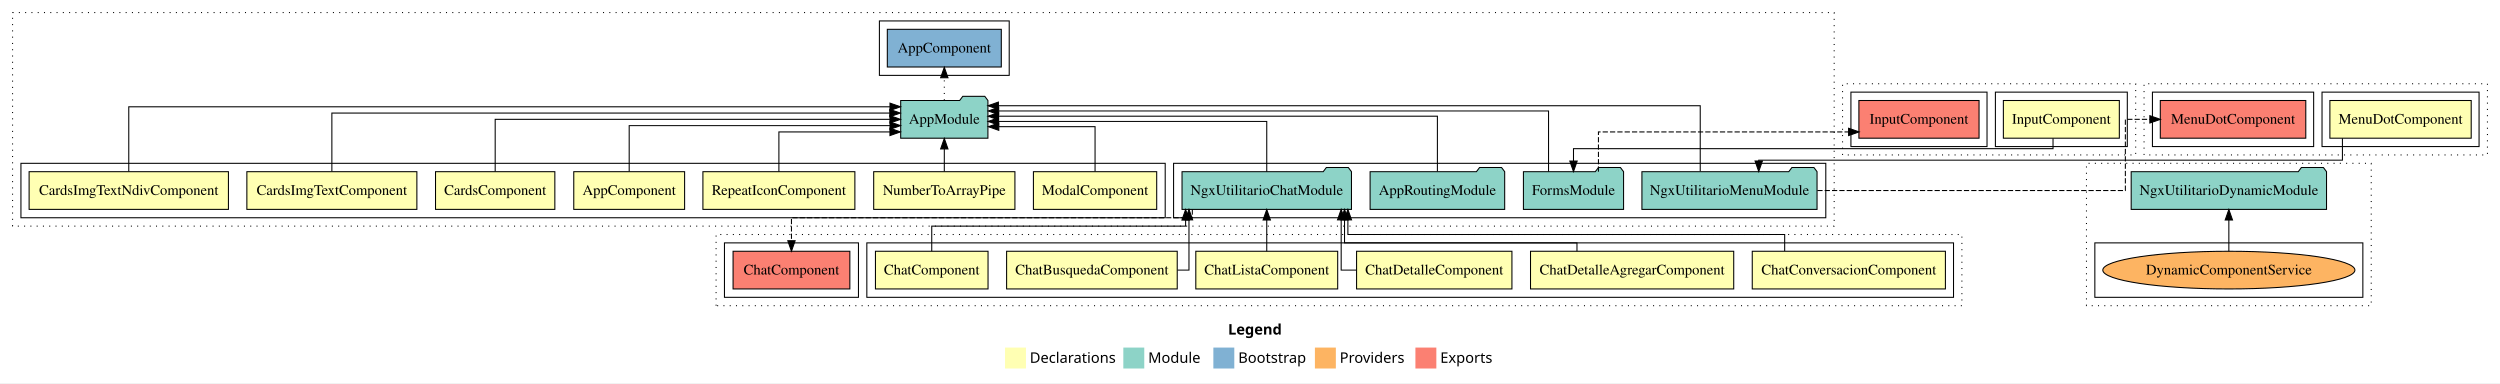
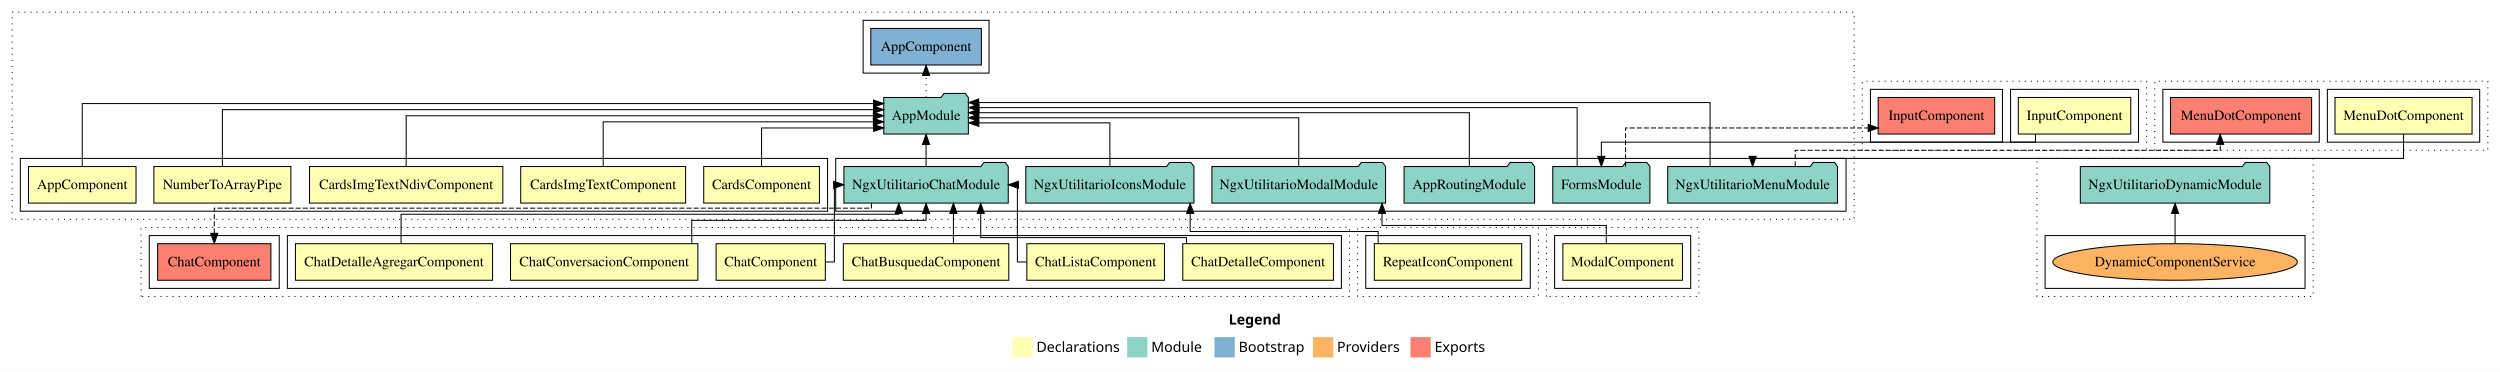
- <svg xmlns="http://www.w3.org/2000/svg" width="2388pt" height="366pt" viewBox="0.00 0.00 2388.00 366.00">
+ <svg xmlns="http://www.w3.org/2000/svg" width="2462pt" height="366pt" viewBox="0.00 0.00 2462.00 366.00">
  <g id="graph0" class="graph" transform="scale(1 1) rotate(0) translate(4 362)">
-     <polygon fill="#ffffff" stroke="transparent" points="-4,4 -4,-362 2384,-362 2384,4 -4,4" />
-     <text text-anchor="start" x="1169.009" y="-42.4" font-family="sans-serif" font-weight="bold" font-size="14.00" fill="#000000">Legend</text>
-     <polygon fill="#ffffb3" stroke="transparent" points="956,-10 956,-30 976,-30 976,-10 956,-10" />
-     <text text-anchor="start" x="979.629" y="-15.4" font-family="sans-serif" font-size="14.00" fill="#000000">  Declarations</text>
-     <polygon fill="#8dd3c7" stroke="transparent" points="1069,-10 1069,-30 1089,-30 1089,-10 1069,-10" />
-     <text text-anchor="start" x="1092.725" y="-15.4" font-family="sans-serif" font-size="14.00" fill="#000000">  Module</text>
-     <polygon fill="#80b1d3" stroke="transparent" points="1155,-10 1155,-30 1175,-30 1175,-10 1155,-10" />
-     <text text-anchor="start" x="1178.781" y="-15.4" font-family="sans-serif" font-size="14.00" fill="#000000">  Bootstrap</text>
-     <polygon fill="#fdb462" stroke="transparent" points="1252,-10 1252,-30 1272,-30 1272,-10 1252,-10" />
-     <text text-anchor="start" x="1275.673" y="-15.4" font-family="sans-serif" font-size="14.00" fill="#000000">  Providers</text>
-     <polygon fill="#fb8072" stroke="transparent" points="1348,-10 1348,-30 1368,-30 1368,-10 1348,-10" />
-     <text text-anchor="start" x="1371.726" y="-15.4" font-family="sans-serif" font-size="14.00" fill="#000000">  Exports</text>
+     <polygon fill="#ffffff" stroke="transparent" points="-4,4 -4,-362 2458,-362 2458,4 -4,4" />
+     <text text-anchor="start" x="1206.009" y="-42.4" font-family="sans-serif" font-weight="bold" font-size="14.00" fill="#000000">Legend</text>
+     <polygon fill="#ffffb3" stroke="transparent" points="993,-10 993,-30 1013,-30 1013,-10 993,-10" />
+     <text text-anchor="start" x="1016.629" y="-15.4" font-family="sans-serif" font-size="14.00" fill="#000000">  Declarations</text>
+     <polygon fill="#8dd3c7" stroke="transparent" points="1106,-10 1106,-30 1126,-30 1126,-10 1106,-10" />
+     <text text-anchor="start" x="1129.725" y="-15.4" font-family="sans-serif" font-size="14.00" fill="#000000">  Module</text>
+     <polygon fill="#80b1d3" stroke="transparent" points="1192,-10 1192,-30 1212,-30 1212,-10 1192,-10" />
+     <text text-anchor="start" x="1215.781" y="-15.4" font-family="sans-serif" font-size="14.00" fill="#000000">  Bootstrap</text>
+     <polygon fill="#fdb462" stroke="transparent" points="1289,-10 1289,-30 1309,-30 1309,-10 1289,-10" />
+     <text text-anchor="start" x="1312.673" y="-15.4" font-family="sans-serif" font-size="14.00" fill="#000000">  Providers</text>
+     <polygon fill="#fb8072" stroke="transparent" points="1385,-10 1385,-30 1405,-30 1405,-10 1385,-10" />
+     <text text-anchor="start" x="1408.726" y="-15.4" font-family="sans-serif" font-size="14.00" fill="#000000">  Exports</text>
    <g id="clust1" class="cluster">
-       <polygon fill="none" stroke="#000000" stroke-dasharray="1,5" points="8,-146 8,-350 1748,-350 1748,-146 8,-146" />
+       <polygon fill="none" stroke="#000000" stroke-dasharray="1,5" points="8,-146 8,-350 1822,-350 1822,-146 8,-146" />
    </g>
    <g id="clust2" class="cluster">
-       <polygon fill="none" stroke="#000000" points="16,-154 16,-206 1109,-206 1109,-154 16,-154" />
+       <polygon fill="none" stroke="#000000" points="16,-154 16,-206 811,-206 811,-154 16,-154" />
+     </g>
+     <g id="clust8" class="cluster">
+       <polygon fill="none" stroke="#000000" points="819,-154 819,-206 1814,-206 1814,-154 819,-154" />
    </g>
    <g id="clust10" class="cluster">
-       <polygon fill="none" stroke="#000000" points="1117,-154 1117,-206 1740,-206 1740,-154 1117,-154" />
-     </g>
-     <g id="clust12" class="cluster">
-       <polygon fill="none" stroke="#000000" points="836,-290 836,-342 960,-342 960,-290 836,-290" />
-     </g>
-     <g id="clust20" class="cluster">
-       <polygon fill="none" stroke="#000000" stroke-dasharray="1,5" points="1756,-214 1756,-282 2036,-282 2036,-214 1756,-214" />
-     </g>
-     <g id="clust21" class="cluster">
-       <polygon fill="none" stroke="#000000" points="1902,-222 1902,-274 2028,-274 2028,-222 1902,-222" />
-     </g>
-     <g id="clust24" class="cluster">
-       <polygon fill="none" stroke="#000000" points="1764,-222 1764,-274 1894,-274 1894,-222 1764,-222" />
-     </g>
-     <g id="clust27" class="cluster">
-       <polygon fill="none" stroke="#000000" stroke-dasharray="1,5" points="680,-70 680,-138 1870,-138 1870,-70 680,-70" />
-     </g>
-     <g id="clust28" class="cluster">
-       <polygon fill="none" stroke="#000000" points="824,-78 824,-130 1862,-130 1862,-78 824,-78" />
-     </g>
-     <g id="clust36" class="cluster">
-       <polygon fill="none" stroke="#000000" points="688,-78 688,-130 816,-130 816,-78 688,-78" />
-     </g>
-     <g id="clust39" class="cluster">
-       <polygon fill="none" stroke="#000000" stroke-dasharray="1,5" points="1989,-70 1989,-206 2261,-206 2261,-70 1989,-70" />
+       <polygon fill="none" stroke="#000000" points="846,-290 846,-342 970,-342 970,-290 846,-290" />
+     </g>
+     <g id="clust18" class="cluster">
+       <polygon fill="none" stroke="#000000" stroke-dasharray="1,5" points="1830,-214 1830,-282 2110,-282 2110,-214 1830,-214" />
+     </g>
+     <g id="clust19" class="cluster">
+       <polygon fill="none" stroke="#000000" points="1976,-222 1976,-274 2102,-274 2102,-222 1976,-222" />
+     </g>
+     <g id="clust22" class="cluster">
+       <polygon fill="none" stroke="#000000" points="1838,-222 1838,-274 1968,-274 1968,-222 1838,-222" />
+     </g>
+     <g id="clust25" class="cluster">
+       <polygon fill="none" stroke="#000000" stroke-dasharray="1,5" points="135,-70 135,-138 1325,-138 1325,-70 135,-70" />
+     </g>
+     <g id="clust26" class="cluster">
+       <polygon fill="none" stroke="#000000" points="279,-78 279,-130 1317,-130 1317,-78 279,-78" />
+     </g>
+     <g id="clust34" class="cluster">
+       <polygon fill="none" stroke="#000000" points="143,-78 143,-130 271,-130 271,-78 143,-78" />
+     </g>
+     <g id="clust37" class="cluster">
+       <polygon fill="none" stroke="#000000" stroke-dasharray="1,5" points="2002,-70 2002,-206 2274,-206 2274,-70 2002,-70" />
+     </g>
+     <g id="clust42" class="cluster">
+       <polygon fill="none" stroke="#000000" points="2010,-78 2010,-130 2266,-130 2266,-78 2010,-78" />
+     </g>
+     <g id="clust43" class="cluster">
+       <polygon fill="none" stroke="#000000" stroke-dasharray="1,5" points="1333,-70 1333,-138 1511,-138 1511,-70 1333,-70" />
    </g>
    <g id="clust44" class="cluster">
-       <polygon fill="none" stroke="#000000" points="1997,-78 1997,-130 2253,-130 2253,-78 1997,-78" />
-     </g>
-     <g id="clust45" class="cluster">
-       <polygon fill="none" stroke="#000000" stroke-dasharray="1,5" points="2044,-214 2044,-282 2372,-282 2372,-214 2044,-214" />
-     </g>
-     <g id="clust46" class="cluster">
-       <polygon fill="none" stroke="#000000" points="2214,-222 2214,-274 2364,-274 2364,-222 2214,-222" />
-     </g>
-     <g id="clust49" class="cluster">
-       <polygon fill="none" stroke="#000000" points="2052,-222 2052,-274 2206,-274 2206,-222 2052,-222" />
+       <polygon fill="none" stroke="#000000" points="1341,-78 1341,-130 1503,-130 1503,-78 1341,-78" />
+     </g>
+     <g id="clust50" class="cluster">
+       <polygon fill="none" stroke="#000000" stroke-dasharray="1,5" points="2118,-214 2118,-282 2446,-282 2446,-214 2118,-214" />
+     </g>
+     <g id="clust51" class="cluster">
+       <polygon fill="none" stroke="#000000" points="2288,-222 2288,-274 2438,-274 2438,-222 2288,-222" />
+     </g>
+     <g id="clust54" class="cluster">
+       <polygon fill="none" stroke="#000000" points="2126,-222 2126,-274 2280,-274 2280,-222 2126,-222" />
+     </g>
+     <g id="clust57" class="cluster">
+       <polygon fill="none" stroke="#000000" stroke-dasharray="1,5" points="1519,-70 1519,-138 1669,-138 1669,-70 1519,-70" />
+     </g>
+     <g id="clust58" class="cluster">
+       <polygon fill="none" stroke="#000000" points="1527,-78 1527,-130 1661,-130 1661,-78 1527,-78" />
    </g>
    <g id="node1" class="node">
-       <polygon fill="#ffffb3" stroke="#000000" points="649.94,-198 544.06,-198 544.06,-162 649.94,-162 649.94,-198" />
-       <text text-anchor="middle" x="597" y="-175.8" font-family="Times,serif" font-size="14.00" fill="#000000">AppComponent</text>
+       <polygon fill="#ffffb3" stroke="#000000" points="129.94,-198 24.06,-198 24.06,-162 129.94,-162 129.94,-198" />
+       <text text-anchor="middle" x="77" y="-175.8" font-family="Times,serif" font-size="14.00" fill="#000000">AppComponent</text>
+     </g>
+     <g id="node6" class="node">
+       <polygon fill="#8dd3c7" stroke="#000000" points="949.657,-266 946.657,-270 925.657,-270 922.657,-266 866.343,-266 866.343,-230 949.657,-230 949.657,-266" />
+       <text text-anchor="middle" x="908" y="-243.8" font-family="Times,serif" font-size="14.00" fill="#000000">AppModule</text>
+     </g>
+     <g id="edge1" class="edge">
+       <path fill="none" stroke="#000000" d="M77,-198.153C77,-221.757 77,-260 77,-260 77,-260 856.221,-260 856.221,-260" />
+       <polygon fill="#000000" stroke="#000000" points="856.221,-263.5 866.221,-260 856.221,-256.5 856.221,-263.5" />
+     </g>
+     <g id="node2" class="node">
+       <polygon fill="#ffffb3" stroke="#000000" points="802.989,-198 689.011,-198 689.011,-162 802.989,-162 802.989,-198" />
+       <text text-anchor="middle" x="746" y="-175.8" font-family="Times,serif" font-size="14.00" fill="#000000">CardsComponent</text>
+     </g>
+     <g id="edge2" class="edge">
+       <path fill="none" stroke="#000000" d="M746,-198.027C746,-214.398 746,-236 746,-236 746,-236 856.281,-236 856.281,-236" />
+       <polygon fill="#000000" stroke="#000000" points="856.281,-239.5 866.281,-236 856.281,-232.5 856.281,-239.5" />
+     </g>
+     <g id="node3" class="node">
+       <polygon fill="#ffffb3" stroke="#000000" points="671.198,-198 508.802,-198 508.802,-162 671.198,-162 671.198,-198" />
+       <text text-anchor="middle" x="590" y="-175.8" font-family="Times,serif" font-size="14.00" fill="#000000">CardsImgTextComponent</text>
+     </g>
+     <g id="edge3" class="edge">
+       <path fill="none" stroke="#000000" d="M590,-198.267C590,-216.555 590,-242 590,-242 590,-242 856.1,-242 856.1,-242" />
+       <polygon fill="#000000" stroke="#000000" points="856.1,-245.5 866.1,-242 856.1,-238.5 856.1,-245.5" />
+     </g>
+     <g id="node4" class="node">
+       <polygon fill="#ffffb3" stroke="#000000" points="491.195,-198 300.805,-198 300.805,-162 491.195,-162 491.195,-198" />
+       <text text-anchor="middle" x="396" y="-175.8" font-family="Times,serif" font-size="14.00" fill="#000000">CardsImgTextNdivComponent</text>
+     </g>
+     <g id="edge4" class="edge">
+       <path fill="none" stroke="#000000" d="M396,-198.223C396,-218.365 396,-248 396,-248 396,-248 856.101,-248 856.101,-248" />
+       <polygon fill="#000000" stroke="#000000" points="856.101,-251.5 866.101,-248 856.101,-244.5 856.101,-251.5" />
+     </g>
+     <g id="node5" class="node">
+       <polygon fill="#ffffb3" stroke="#000000" points="282.455,-198 147.545,-198 147.545,-162 282.455,-162 282.455,-198" />
+       <text text-anchor="middle" x="215" y="-175.8" font-family="Times,serif" font-size="14.00" fill="#000000">NumberToArrayPipe</text>
+     </g>
+     <g id="edge5" class="edge">
+       <path fill="none" stroke="#000000" d="M215,-198.292C215,-220.206 215,-254 215,-254 215,-254 856.21,-254 856.21,-254" />
+       <polygon fill="#000000" stroke="#000000" points="856.21,-257.5 866.21,-254 856.21,-250.5 856.21,-257.5" />
+     </g>
+     <g id="node13" class="node">
+       <polygon fill="#80b1d3" stroke="#000000" points="962.439,-334 853.561,-334 853.561,-298 962.439,-298 962.439,-334" />
+       <text text-anchor="middle" x="908" y="-311.8" font-family="Times,serif" font-size="14.00" fill="#000000">AppComponent </text>
+     </g>
+     <g id="edge12" class="edge">
+       <path fill="none" stroke="#000000" stroke-dasharray="1,5" d="M908,-266.223C908,-266.223 908,-287.727 908,-287.727" />
+       <polygon fill="#000000" stroke="#000000" points="904.5,-287.727 908,-297.727 911.5,-287.727 904.5,-287.727" />
+     </g>
+     <g id="node7" class="node">
+       <polygon fill="#8dd3c7" stroke="#000000" points="1507.274,-198 1504.274,-202 1483.274,-202 1480.274,-198 1378.726,-198 1378.726,-162 1507.274,-162 1507.274,-198" />
+       <text text-anchor="middle" x="1443" y="-175.8" font-family="Times,serif" font-size="14.00" fill="#000000">AppRoutingModule</text>
+     </g>
+     <g id="edge6" class="edge">
+       <path fill="none" stroke="#000000" d="M1443,-198.284C1443,-219.321 1443,-251 1443,-251 1443,-251 959.981,-251 959.981,-251" />
+       <polygon fill="#000000" stroke="#000000" points="959.981,-247.5 949.981,-251 959.981,-254.5 959.981,-247.5" />
    </g>
    <g id="node8" class="node">
-       <polygon fill="#8dd3c7" stroke="#000000" points="939.657,-266 936.657,-270 915.657,-270 912.657,-266 856.343,-266 856.343,-230 939.657,-230 939.657,-266" />
-       <text text-anchor="middle" x="898" y="-243.8" font-family="Times,serif" font-size="14.00" fill="#000000">AppModule</text>
-     </g>
-     <g id="edge1" class="edge">
-       <path fill="none" stroke="#000000" d="M597,-198.267C597,-216.555 597,-242 597,-242 597,-242 846.147,-242 846.147,-242" />
-       <polygon fill="#000000" stroke="#000000" points="846.147,-245.5 856.147,-242 846.147,-238.5 846.147,-245.5" />
-     </g>
-     <g id="node2" class="node">
-       <polygon fill="#ffffb3" stroke="#000000" points="525.989,-198 412.011,-198 412.011,-162 525.989,-162 525.989,-198" />
-       <text text-anchor="middle" x="469" y="-175.8" font-family="Times,serif" font-size="14.00" fill="#000000">CardsComponent</text>
-     </g>
-     <g id="edge2" class="edge">
-       <path fill="none" stroke="#000000" d="M469,-198.223C469,-218.365 469,-248 469,-248 469,-248 846.085,-248 846.085,-248" />
-       <polygon fill="#000000" stroke="#000000" points="846.085,-251.5 856.085,-248 846.085,-244.5 846.085,-251.5" />
-     </g>
-     <g id="node3" class="node">
-       <polygon fill="#ffffb3" stroke="#000000" points="394.198,-198 231.802,-198 231.802,-162 394.198,-162 394.198,-198" />
-       <text text-anchor="middle" x="313" y="-175.8" font-family="Times,serif" font-size="14.00" fill="#000000">CardsImgTextComponent</text>
-     </g>
-     <g id="edge3" class="edge">
-       <path fill="none" stroke="#000000" d="M313,-198.292C313,-220.206 313,-254 313,-254 313,-254 845.928,-254 845.928,-254" />
-       <polygon fill="#000000" stroke="#000000" points="845.928,-257.5 855.928,-254 845.928,-250.5 845.928,-257.5" />
-     </g>
-     <g id="node4" class="node">
-       <polygon fill="#ffffb3" stroke="#000000" points="214.195,-198 23.805,-198 23.805,-162 214.195,-162 214.195,-198" />
-       <text text-anchor="middle" x="119" y="-175.8" font-family="Times,serif" font-size="14.00" fill="#000000">CardsImgTextNdivComponent</text>
-     </g>
-     <g id="edge4" class="edge">
-       <path fill="none" stroke="#000000" d="M119,-198.153C119,-221.757 119,-260 119,-260 119,-260 846.118,-260 846.118,-260" />
-       <polygon fill="#000000" stroke="#000000" points="846.118,-263.5 856.118,-260 846.117,-256.5 846.118,-263.5" />
-     </g>
-     <g id="node5" class="node">
-       <polygon fill="#ffffb3" stroke="#000000" points="1100.882,-198 983.118,-198 983.118,-162 1100.882,-162 1100.882,-198" />
-       <text text-anchor="middle" x="1042" y="-175.8" font-family="Times,serif" font-size="14.00" fill="#000000">ModalComponent</text>
-     </g>
-     <g id="edge5" class="edge">
-       <path fill="none" stroke="#000000" d="M1042,-198.302C1042,-216.27 1042,-241 1042,-241 1042,-241 950.038,-241 950.038,-241" />
-       <polygon fill="#000000" stroke="#000000" points="950.038,-237.5 940.038,-241 950.038,-244.5 950.038,-237.5" />
-     </g>
-     <g id="node6" class="node">
-       <polygon fill="#ffffb3" stroke="#000000" points="965.455,-198 830.545,-198 830.545,-162 965.455,-162 965.455,-198" />
-       <text text-anchor="middle" x="898" y="-175.8" font-family="Times,serif" font-size="14.00" fill="#000000">NumberToArrayPipe</text>
-     </g>
-     <g id="edge6" class="edge">
-       <path fill="none" stroke="#000000" d="M898,-198.223C898,-198.223 898,-219.727 898,-219.727" />
-       <polygon fill="#000000" stroke="#000000" points="894.5,-219.727 898,-229.727 901.5,-219.727 894.5,-219.727" />
-     </g>
-     <g id="node7" class="node">
-       <polygon fill="#ffffb3" stroke="#000000" points="812.579,-198 667.421,-198 667.421,-162 812.579,-162 812.579,-198" />
-       <text text-anchor="middle" x="740" y="-175.8" font-family="Times,serif" font-size="14.00" fill="#000000">RepeatIconComponent</text>
+       <polygon fill="#8dd3c7" stroke="#000000" points="1620.829,-198 1617.829,-202 1596.829,-202 1593.829,-198 1525.171,-198 1525.171,-162 1620.829,-162 1620.829,-198" />
+       <text text-anchor="middle" x="1573" y="-175.8" font-family="Times,serif" font-size="14.00" fill="#000000">FormsModule</text>
    </g>
    <g id="edge7" class="edge">
-       <path fill="none" stroke="#000000" d="M740,-198.027C740,-214.398 740,-236 740,-236 740,-236 846.074,-236 846.074,-236" />
-       <polygon fill="#000000" stroke="#000000" points="846.074,-239.5 856.074,-236 846.074,-232.5 846.074,-239.5" />
-     </g>
-     <g id="node13" class="node">
-       <polygon fill="#80b1d3" stroke="#000000" points="952.439,-334 843.561,-334 843.561,-298 952.439,-298 952.439,-334" />
-       <text text-anchor="middle" x="898" y="-311.8" font-family="Times,serif" font-size="14.00" fill="#000000">AppComponent </text>
-     </g>
-     <g id="edge12" class="edge">
-       <path fill="none" stroke="#000000" stroke-dasharray="1,5" d="M898,-266.223C898,-266.223 898,-287.727 898,-287.727" />
-       <polygon fill="#000000" stroke="#000000" points="894.5,-287.727 898,-297.727 901.5,-287.727 894.5,-287.727" />
+       <path fill="none" stroke="#000000" d="M1549.168,-198.011C1549.168,-220.485 1549.168,-256 1549.168,-256 1549.168,-256 960.069,-256 960.069,-256" />
+       <polygon fill="#000000" stroke="#000000" points="960.069,-252.5 950.069,-256 960.069,-259.5 960.069,-252.5" />
+     </g>
+     <g id="node15" class="node">
+       <polygon fill="#fb8072" stroke="#000000" points="1960.384,-266 1845.616,-266 1845.616,-230 1960.384,-230 1960.384,-266" />
+       <text text-anchor="middle" x="1903" y="-243.8" font-family="Times,serif" font-size="14.00" fill="#000000">InputComponent </text>
+     </g>
+     <g id="edge14" class="edge">
+       <path fill="none" stroke="#000000" stroke-dasharray="5,2" d="M1596.832,-198.027C1596.832,-214.398 1596.832,-236 1596.832,-236 1596.832,-236 1835.771,-236 1835.771,-236" />
+       <polygon fill="#000000" stroke="#000000" points="1835.771,-239.5 1845.771,-236 1835.771,-232.5 1835.771,-239.5" />
    </g>
    <g id="node9" class="node">
-       <polygon fill="#8dd3c7" stroke="#000000" points="1433.274,-198 1430.274,-202 1409.274,-202 1406.274,-198 1304.726,-198 1304.726,-162 1433.274,-162 1433.274,-198" />
-       <text text-anchor="middle" x="1369" y="-175.8" font-family="Times,serif" font-size="14.00" fill="#000000">AppRoutingModule</text>
+       <polygon fill="#8dd3c7" stroke="#000000" points="988.924,-198 985.924,-202 964.924,-202 961.924,-198 827.076,-198 827.076,-162 988.924,-162 988.924,-198" />
+       <text text-anchor="middle" x="908" y="-175.8" font-family="Times,serif" font-size="14.00" fill="#000000">NgxUtilitarioChatModule</text>
    </g>
    <g id="edge8" class="edge">
-       <path fill="none" stroke="#000000" d="M1369,-198.284C1369,-219.321 1369,-251 1369,-251 1369,-251 949.798,-251 949.798,-251" />
-       <polygon fill="#000000" stroke="#000000" points="949.798,-247.5 939.798,-251 949.798,-254.5 949.798,-247.5" />
+       <path fill="none" stroke="#000000" d="M908,-198.223C908,-198.223 908,-219.727 908,-219.727" />
+       <polygon fill="#000000" stroke="#000000" points="904.5,-219.727 908,-229.727 911.5,-219.727 904.5,-219.727" />
+     </g>
+     <g id="node22" class="node">
+       <polygon fill="#fb8072" stroke="#000000" points="262.774,-122 151.226,-122 151.226,-86 262.774,-86 262.774,-122" />
+       <text text-anchor="middle" x="207" y="-99.8" font-family="Times,serif" font-size="14.00" fill="#000000">ChatComponent </text>
+     </g>
+     <g id="edge21" class="edge">
+       <path fill="none" stroke="#000000" stroke-dasharray="5,2" d="M854.192,-161.878C854.192,-159.027 854.192,-157 854.192,-157 854.192,-157 207,-157 207,-157 207,-157 207,-132.24 207,-132.24" />
+       <polygon fill="#000000" stroke="#000000" points="210.5,-132.24 207,-122.24 203.5,-132.24 210.5,-132.24" />
    </g>
    <g id="node10" class="node">
-       <polygon fill="#8dd3c7" stroke="#000000" points="1546.829,-198 1543.829,-202 1522.829,-202 1519.829,-198 1451.171,-198 1451.171,-162 1546.829,-162 1546.829,-198" />
-       <text text-anchor="middle" x="1499" y="-175.8" font-family="Times,serif" font-size="14.00" fill="#000000">FormsModule</text>
+       <polygon fill="#8dd3c7" stroke="#000000" points="1171.802,-198 1168.802,-202 1147.802,-202 1144.802,-198 1006.198,-198 1006.198,-162 1171.802,-162 1171.802,-198" />
+       <text text-anchor="middle" x="1089" y="-175.8" font-family="Times,serif" font-size="14.00" fill="#000000">NgxUtilitarioIconsModule</text>
    </g>
    <g id="edge9" class="edge">
-       <path fill="none" stroke="#000000" d="M1475.168,-198.011C1475.168,-220.485 1475.168,-256 1475.168,-256 1475.168,-256 949.973,-256 949.973,-256" />
-       <polygon fill="#000000" stroke="#000000" points="949.973,-252.5 939.973,-256 949.973,-259.5 949.973,-252.5" />
-     </g>
-     <g id="node15" class="node">
-       <polygon fill="#fb8072" stroke="#000000" points="1886.384,-266 1771.616,-266 1771.616,-230 1886.384,-230 1886.384,-266" />
-       <text text-anchor="middle" x="1829" y="-243.8" font-family="Times,serif" font-size="14.00" fill="#000000">InputComponent </text>
-     </g>
-     <g id="edge14" class="edge">
-       <path fill="none" stroke="#000000" stroke-dasharray="5,2" d="M1522.832,-198.027C1522.832,-214.398 1522.832,-236 1522.832,-236 1522.832,-236 1761.771,-236 1761.771,-236" />
-       <polygon fill="#000000" stroke="#000000" points="1761.771,-239.5 1771.771,-236 1761.771,-232.5 1761.771,-239.5" />
+       <path fill="none" stroke="#000000" d="M1089,-198.302C1089,-216.27 1089,-241 1089,-241 1089,-241 959.98,-241 959.98,-241" />
+       <polygon fill="#000000" stroke="#000000" points="959.98,-237.5 949.98,-241 959.98,-244.5 959.98,-237.5" />
    </g>
    <g id="node11" class="node">
-       <polygon fill="#8dd3c7" stroke="#000000" points="1286.924,-198 1283.924,-202 1262.924,-202 1259.924,-198 1125.076,-198 1125.076,-162 1286.924,-162 1286.924,-198" />
-       <text text-anchor="middle" x="1206" y="-175.8" font-family="Times,serif" font-size="14.00" fill="#000000">NgxUtilitarioChatModule</text>
+       <polygon fill="#8dd3c7" stroke="#000000" points="1805.641,-198 1802.641,-202 1781.641,-202 1778.641,-198 1638.359,-198 1638.359,-162 1805.641,-162 1805.641,-198" />
+       <text text-anchor="middle" x="1722" y="-175.8" font-family="Times,serif" font-size="14.00" fill="#000000">NgxUtilitarioMenuModule</text>
    </g>
    <g id="edge10" class="edge">
-       <path fill="none" stroke="#000000" d="M1206,-198.035C1206,-217.576 1206,-246 1206,-246 1206,-246 949.859,-246 949.859,-246" />
-       <polygon fill="#000000" stroke="#000000" points="949.859,-242.5 939.859,-246 949.859,-249.5 949.859,-242.5" />
-     </g>
-     <g id="node22" class="node">
-       <polygon fill="#fb8072" stroke="#000000" points="807.774,-122 696.226,-122 696.226,-86 807.774,-86 807.774,-122" />
-       <text text-anchor="middle" x="752" y="-99.8" font-family="Times,serif" font-size="14.00" fill="#000000">ChatComponent </text>
-     </g>
-     <g id="edge21" class="edge">
-       <path fill="none" stroke="#000000" stroke-dasharray="5,2" d="M1134.909,-161.942C1134.909,-157.506 1134.909,-154 1134.909,-154 1134.909,-154 752,-154 752,-154 752,-154 752,-132.051 752,-132.051" />
-       <polygon fill="#000000" stroke="#000000" points="755.5,-132.051 752,-122.051 748.5,-132.051 755.5,-132.051" />
+       <path fill="none" stroke="#000000" d="M1680.09,-198.38C1680.09,-222.279 1680.09,-261 1680.09,-261 1680.09,-261 959.785,-261 959.785,-261" />
+       <polygon fill="#000000" stroke="#000000" points="959.785,-257.5 949.785,-261 959.785,-264.5 959.785,-257.5" />
+     </g>
+     <g id="node27" class="node">
+       <polygon fill="#fb8072" stroke="#000000" points="2272.49,-266 2133.51,-266 2133.51,-230 2272.49,-230 2272.49,-266" />
+       <text text-anchor="middle" x="2203" y="-243.8" font-family="Times,serif" font-size="14.00" fill="#000000">MenuDotComponent </text>
+     </g>
+     <g id="edge25" class="edge">
+       <path fill="none" stroke="#000000" stroke-dasharray="5,2" d="M1763.91,-198.194C1763.91,-206.278 1763.91,-214 1763.91,-214 1763.91,-214 2182.452,-214 2182.452,-214 2182.452,-214 2182.452,-219.806 2182.452,-219.806" />
+       <polygon fill="#000000" stroke="#000000" points="2178.953,-219.805 2182.452,-229.806 2185.953,-219.806 2178.953,-219.805" />
    </g>
    <g id="node12" class="node">
-       <polygon fill="#8dd3c7" stroke="#000000" points="1731.641,-198 1728.641,-202 1707.641,-202 1704.641,-198 1564.359,-198 1564.359,-162 1731.641,-162 1731.641,-198" />
-       <text text-anchor="middle" x="1648" y="-175.8" font-family="Times,serif" font-size="14.00" fill="#000000">NgxUtilitarioMenuModule</text>
+       <polygon fill="#8dd3c7" stroke="#000000" points="1360.532,-198 1357.532,-202 1336.532,-202 1333.532,-198 1189.468,-198 1189.468,-162 1360.532,-162 1360.532,-198" />
+       <text text-anchor="middle" x="1275" y="-175.8" font-family="Times,serif" font-size="14.00" fill="#000000">NgxUtilitarioModalModule</text>
    </g>
    <g id="edge11" class="edge">
-       <path fill="none" stroke="#000000" d="M1620.06,-198.38C1620.06,-222.279 1620.06,-261 1620.06,-261 1620.06,-261 949.678,-261 949.678,-261" />
-       <polygon fill="#000000" stroke="#000000" points="949.678,-257.5 939.678,-261 949.678,-264.5 949.678,-257.5" />
+       <path fill="none" stroke="#000000" d="M1275,-198.035C1275,-217.576 1275,-246 1275,-246 1275,-246 959.742,-246 959.742,-246" />
+       <polygon fill="#000000" stroke="#000000" points="959.742,-242.5 949.742,-246 959.742,-249.5 959.742,-242.5" />
+     </g>
+     <g id="node14" class="node">
+       <polygon fill="#ffffb3" stroke="#000000" points="2094.384,-266 1983.616,-266 1983.616,-230 2094.384,-230 2094.384,-266" />
+       <text text-anchor="middle" x="2039" y="-243.8" font-family="Times,serif" font-size="14.00" fill="#000000">InputComponent</text>
+     </g>
+     <g id="edge13" class="edge">
+       <path fill="none" stroke="#000000" d="M2000.552,-229.942C2000.552,-225.506 2000.552,-222 2000.552,-222 2000.552,-222 1573,-222 1573,-222 1573,-222 1573,-208.055 1573,-208.055" />
+       <polygon fill="#000000" stroke="#000000" points="1576.5,-208.055 1573,-198.055 1569.5,-208.056 1576.5,-208.055" />
+     </g>
+     <g id="node16" class="node">
+       <polygon fill="#ffffb3" stroke="#000000" points="989.485,-122 826.515,-122 826.515,-86 989.485,-86 989.485,-122" />
+       <text text-anchor="middle" x="908" y="-99.8" font-family="Times,serif" font-size="14.00" fill="#000000">ChatBusquedaComponent</text>
+     </g>
+     <g id="edge15" class="edge">
+       <path fill="none" stroke="#000000" d="M934.904,-122.011C934.904,-122.011 934.904,-151.855 934.904,-151.855" />
+       <polygon fill="#000000" stroke="#000000" points="931.404,-151.855 934.904,-161.855 938.404,-151.855 931.404,-151.855" />
+     </g>
+     <g id="node17" class="node">
+       <polygon fill="#ffffb3" stroke="#000000" points="808.774,-122 701.226,-122 701.226,-86 808.774,-86 808.774,-122" />
+       <text text-anchor="middle" x="755" y="-99.8" font-family="Times,serif" font-size="14.00" fill="#000000">ChatComponent</text>
+     </g>
+     <g id="edge16" class="edge">
+       <path fill="none" stroke="#000000" d="M808.98,-104C814.253,-104 817.697,-104 817.697,-104 817.697,-104 817.697,-180 817.697,-180 817.697,-180 818.63,-180 818.63,-180" />
+       <polygon fill="#000000" stroke="#000000" points="817.021,-183.5 827.021,-180 817.021,-176.5 817.021,-183.5" />
+     </g>
+     <g id="node18" class="node">
+       <polygon fill="#ffffb3" stroke="#000000" points="683.251,-122 498.749,-122 498.749,-86 683.251,-86 683.251,-122" />
+       <text text-anchor="middle" x="591" y="-99.8" font-family="Times,serif" font-size="14.00" fill="#000000">ChatConversacionComponent</text>
+     </g>
+     <g id="edge17" class="edge">
+       <path fill="none" stroke="#000000" d="M677.237,-122.103C677.237,-133.086 677.237,-145 677.237,-145 677.237,-145 908,-145 908,-145 908,-145 908,-151.68 908,-151.68" />
+       <polygon fill="#000000" stroke="#000000" points="904.5,-151.68 908,-161.68 911.5,-151.68 904.5,-151.68" />
+     </g>
+     <g id="node19" class="node">
+       <polygon fill="#ffffb3" stroke="#000000" points="481.053,-122 286.947,-122 286.947,-86 481.053,-86 481.053,-122" />
+       <text text-anchor="middle" x="384" y="-99.8" font-family="Times,serif" font-size="14.00" fill="#000000">ChatDetalleAgregarComponent</text>
+     </g>
+     <g id="edge18" class="edge">
+       <path fill="none" stroke="#000000" d="M390.965,-122.037C390.965,-135.291 390.965,-151 390.965,-151 390.965,-151 881.096,-151 881.096,-151 881.096,-151 881.096,-152.08 881.096,-152.08" />
+       <polygon fill="#000000" stroke="#000000" points="877.596,-151.798 881.096,-161.798 884.596,-151.799 877.596,-151.798" />
+     </g>
+     <g id="node20" class="node">
+       <polygon fill="#ffffb3" stroke="#000000" points="1309.197,-122 1160.803,-122 1160.803,-86 1309.197,-86 1309.197,-122" />
+       <text text-anchor="middle" x="1235" y="-99.8" font-family="Times,serif" font-size="14.00" fill="#000000">ChatDetalleComponent</text>
+     </g>
+     <g id="edge19" class="edge">
+       <path fill="none" stroke="#000000" d="M1164.485,-122.19C1164.485,-125.538 1164.485,-128 1164.485,-128 1164.485,-128 961.808,-128 961.808,-128 961.808,-128 961.808,-151.813 961.808,-151.813" />
+       <polygon fill="#000000" stroke="#000000" points="958.308,-151.813 961.808,-161.813 965.308,-151.813 958.308,-151.813" />
+     </g>
+     <g id="node21" class="node">
+       <polygon fill="#ffffb3" stroke="#000000" points="1142.767,-122 1007.233,-122 1007.233,-86 1142.767,-86 1142.767,-122" />
+       <text text-anchor="middle" x="1075" y="-99.8" font-family="Times,serif" font-size="14.00" fill="#000000">ChatListaComponent</text>
+     </g>
+     <g id="edge20" class="edge">
+       <path fill="none" stroke="#000000" d="M1007.065,-104C1001.479,-104 997.921,-104 997.921,-104 997.921,-104 997.921,-180 997.921,-180 997.921,-180 997.026,-180 997.026,-180" />
+       <polygon fill="#000000" stroke="#000000" points="998.97,-176.5 988.97,-180 998.97,-183.5 998.97,-176.5" />
+     </g>
+     <g id="node23" class="node">
+       <ellipse fill="#fdb462" stroke="#000000" cx="2138" cy="-104" rx="120.409" ry="18" />
+       <text text-anchor="middle" x="2138" y="-99.8" font-family="Times,serif" font-size="14.00" fill="#000000">DynamicComponentService</text>
+     </g>
+     <g id="node24" class="node">
+       <polygon fill="#8dd3c7" stroke="#000000" points="2231.299,-198 2228.299,-202 2207.299,-202 2204.299,-198 2044.701,-198 2044.701,-162 2231.299,-162 2231.299,-198" />
+       <text text-anchor="middle" x="2138" y="-175.8" font-family="Times,serif" font-size="14.00" fill="#000000">NgxUtilitarioDynamicModule</text>
+     </g>
+     <g id="edge22" class="edge">
+       <path fill="none" stroke="#000000" d="M2138,-122.011C2138,-122.011 2138,-151.855 2138,-151.855" />
+       <polygon fill="#000000" stroke="#000000" points="2134.5,-151.855 2138,-161.855 2141.5,-151.855 2134.5,-151.855" />
+     </g>
+     <g id="node25" class="node">
+       <polygon fill="#ffffb3" stroke="#000000" points="1494.579,-122 1349.421,-122 1349.421,-86 1494.579,-86 1494.579,-122" />
+       <text text-anchor="middle" x="1422" y="-99.8" font-family="Times,serif" font-size="14.00" fill="#000000">RepeatIconComponent</text>
+     </g>
+     <g id="edge23" class="edge">
+       <path fill="none" stroke="#000000" d="M1353.229,-122.143C1353.229,-128.461 1353.229,-134 1353.229,-134 1353.229,-134 1168.068,-134 1168.068,-134 1168.068,-134 1168.068,-151.82 1168.068,-151.82" />
+       <polygon fill="#000000" stroke="#000000" points="1164.568,-151.82 1168.068,-161.82 1171.568,-151.82 1164.568,-151.82" />
    </g>
    <g id="node26" class="node">
-       <polygon fill="#fb8072" stroke="#000000" points="2198.49,-266 2059.51,-266 2059.51,-230 2198.49,-230 2198.49,-266" />
-       <text text-anchor="middle" x="2129" y="-243.8" font-family="Times,serif" font-size="14.00" fill="#000000">MenuDotComponent </text>
+       <polygon fill="#ffffb3" stroke="#000000" points="2430.489,-266 2295.511,-266 2295.511,-230 2430.489,-230 2430.489,-266" />
+       <text text-anchor="middle" x="2363" y="-243.8" font-family="Times,serif" font-size="14.00" fill="#000000">MenuDotComponent</text>
    </g>
    <g id="edge24" class="edge">
-       <path fill="none" stroke="#000000" stroke-dasharray="5,2" d="M1731.923,-180C1843.328,-180 2026.146,-180 2026.146,-180 2026.146,-180 2026.146,-248 2026.146,-248 2026.146,-248 2049.54,-248 2049.54,-248" />
-       <polygon fill="#000000" stroke="#000000" points="2049.54,-251.5 2059.54,-248 2049.54,-244.5 2049.54,-251.5" />
-     </g>
-     <g id="node14" class="node">
-       <polygon fill="#ffffb3" stroke="#000000" points="2020.384,-266 1909.616,-266 1909.616,-230 2020.384,-230 2020.384,-266" />
-       <text text-anchor="middle" x="1965" y="-243.8" font-family="Times,serif" font-size="14.00" fill="#000000">InputComponent</text>
-     </g>
-     <g id="edge13" class="edge">
-       <path fill="none" stroke="#000000" d="M1957.052,-229.793C1957.052,-224.445 1957.052,-220 1957.052,-220 1957.052,-220 1499,-220 1499,-220 1499,-220 1499,-208.127 1499,-208.127" />
-       <polygon fill="#000000" stroke="#000000" points="1502.5,-208.127 1499,-198.127 1495.5,-208.127 1502.5,-208.127" />
-     </g>
-     <g id="node16" class="node">
-       <polygon fill="#ffffb3" stroke="#000000" points="1120.485,-122 957.515,-122 957.515,-86 1120.485,-86 1120.485,-122" />
-       <text text-anchor="middle" x="1039" y="-99.8" font-family="Times,serif" font-size="14.00" fill="#000000">ChatBusquedaComponent</text>
-     </g>
-     <g id="edge15" class="edge">
-       <path fill="none" stroke="#000000" d="M1120.704,-104C1127.423,-104 1131.702,-104 1131.702,-104 1131.702,-104 1131.702,-151.989 1131.702,-151.989" />
-       <polygon fill="#000000" stroke="#000000" points="1128.202,-151.989 1131.702,-161.989 1135.202,-151.989 1128.202,-151.989" />
-     </g>
-     <g id="node17" class="node">
-       <polygon fill="#ffffb3" stroke="#000000" points="939.774,-122 832.226,-122 832.226,-86 939.774,-86 939.774,-122" />
-       <text text-anchor="middle" x="886" y="-99.8" font-family="Times,serif" font-size="14.00" fill="#000000">ChatComponent</text>
-     </g>
-     <g id="edge16" class="edge">
-       <path fill="none" stroke="#000000" d="M886,-122.055C886,-133.439 886,-146 886,-146 886,-146 1128.495,-146 1128.495,-146 1128.495,-146 1128.495,-151.806 1128.495,-151.806" />
-       <polygon fill="#000000" stroke="#000000" points="1124.995,-151.805 1128.495,-161.806 1131.995,-151.806 1124.995,-151.805" />
-     </g>
-     <g id="node18" class="node">
-       <polygon fill="#ffffb3" stroke="#000000" points="1854.251,-122 1669.749,-122 1669.749,-86 1854.251,-86 1854.251,-122" />
-       <text text-anchor="middle" x="1762" y="-99.8" font-family="Times,serif" font-size="14.00" fill="#000000">ChatConversacionComponent</text>
-     </g>
-     <g id="edge17" class="edge">
-       <path fill="none" stroke="#000000" d="M1700.723,-122.194C1700.723,-130.278 1700.723,-138 1700.723,-138 1700.723,-138 1283.505,-138 1283.505,-138 1283.505,-138 1283.505,-151.945 1283.505,-151.945" />
-       <polygon fill="#000000" stroke="#000000" points="1280.005,-151.944 1283.505,-161.945 1287.005,-151.945 1280.005,-151.944" />
-     </g>
-     <g id="node19" class="node">
-       <polygon fill="#ffffb3" stroke="#000000" points="1652.053,-122 1457.947,-122 1457.947,-86 1652.053,-86 1652.053,-122" />
-       <text text-anchor="middle" x="1555" y="-99.8" font-family="Times,serif" font-size="14.00" fill="#000000">ChatDetalleAgregarComponent</text>
-     </g>
-     <g id="edge18" class="edge">
-       <path fill="none" stroke="#000000" d="M1502.319,-122.058C1502.319,-126.495 1502.319,-130 1502.319,-130 1502.319,-130 1280.298,-130 1280.298,-130 1280.298,-130 1280.298,-151.949 1280.298,-151.949" />
-       <polygon fill="#000000" stroke="#000000" points="1276.798,-151.949 1280.298,-161.949 1283.798,-151.949 1276.798,-151.949" />
-     </g>
-     <g id="node20" class="node">
-       <polygon fill="#ffffb3" stroke="#000000" points="1440.197,-122 1291.803,-122 1291.803,-86 1440.197,-86 1440.197,-122" />
-       <text text-anchor="middle" x="1366" y="-99.8" font-family="Times,serif" font-size="14.00" fill="#000000">ChatDetalleComponent</text>
-     </g>
-     <g id="edge19" class="edge">
-       <path fill="none" stroke="#000000" d="M1291.772,-104C1283,-104 1277.091,-104 1277.091,-104 1277.091,-104 1277.091,-151.989 1277.091,-151.989" />
-       <polygon fill="#000000" stroke="#000000" points="1273.591,-151.989 1277.091,-161.989 1280.591,-151.989 1273.591,-151.989" />
-     </g>
-     <g id="node21" class="node">
-       <polygon fill="#ffffb3" stroke="#000000" points="1273.767,-122 1138.233,-122 1138.233,-86 1273.767,-86 1273.767,-122" />
-       <text text-anchor="middle" x="1206" y="-99.8" font-family="Times,serif" font-size="14.00" fill="#000000">ChatListaComponent</text>
-     </g>
-     <g id="edge20" class="edge">
-       <path fill="none" stroke="#000000" d="M1206,-122.011C1206,-122.011 1206,-151.855 1206,-151.855" />
-       <polygon fill="#000000" stroke="#000000" points="1202.5,-151.855 1206,-161.855 1209.5,-151.855 1202.5,-151.855" />
-     </g>
-     <g id="node23" class="node">
-       <ellipse fill="#fdb462" stroke="#000000" cx="2125" cy="-104" rx="120.409" ry="18" />
-       <text text-anchor="middle" x="2125" y="-99.8" font-family="Times,serif" font-size="14.00" fill="#000000">DynamicComponentService</text>
-     </g>
-     <g id="node24" class="node">
-       <polygon fill="#8dd3c7" stroke="#000000" points="2218.299,-198 2215.299,-202 2194.299,-202 2191.299,-198 2031.701,-198 2031.701,-162 2218.299,-162 2218.299,-198" />
-       <text text-anchor="middle" x="2125" y="-175.8" font-family="Times,serif" font-size="14.00" fill="#000000">NgxUtilitarioDynamicModule</text>
-     </g>
-     <g id="edge22" class="edge">
-       <path fill="none" stroke="#000000" d="M2125,-122.011C2125,-122.011 2125,-151.855 2125,-151.855" />
-       <polygon fill="#000000" stroke="#000000" points="2121.5,-151.855 2125,-161.855 2128.5,-151.855 2121.5,-151.855" />
-     </g>
-     <g id="node25" class="node">
-       <polygon fill="#ffffb3" stroke="#000000" points="2356.489,-266 2221.511,-266 2221.511,-230 2356.489,-230 2356.489,-266" />
-       <text text-anchor="middle" x="2289" y="-243.8" font-family="Times,serif" font-size="14.00" fill="#000000">MenuDotComponent</text>
-     </g>
-     <g id="edge23" class="edge">
-       <path fill="none" stroke="#000000" d="M2233.48,-229.87C2233.48,-219.685 2233.48,-209 2233.48,-209 2233.48,-209 1675.94,-209 1675.94,-209 1675.94,-209 1675.94,-207.92 1675.94,-207.92" />
-       <polygon fill="#000000" stroke="#000000" points="1679.44,-208.201 1675.94,-198.202 1672.44,-208.202 1679.44,-208.201" />
+       <path fill="none" stroke="#000000" d="M2363,-229.945C2363,-218.561 2363,-206 2363,-206 2363,-206 1722,-206 1722,-206 1722,-206 1722,-205.206 1722,-205.206" />
+       <polygon fill="#000000" stroke="#000000" points="1725.5,-208.058 1722,-198.058 1718.5,-208.058 1725.5,-208.058" />
+     </g>
+     <g id="node28" class="node">
+       <polygon fill="#ffffb3" stroke="#000000" points="1652.882,-122 1535.118,-122 1535.118,-86 1652.882,-86 1652.882,-122" />
+       <text text-anchor="middle" x="1594" y="-99.8" font-family="Times,serif" font-size="14.00" fill="#000000">ModalComponent</text>
+     </g>
+     <g id="edge26" class="edge">
+       <path fill="none" stroke="#000000" d="M1577.861,-122.422C1577.861,-131.279 1577.861,-140 1577.861,-140 1577.861,-140 1356.997,-140 1356.997,-140 1356.997,-140 1356.997,-151.873 1356.997,-151.873" />
+       <polygon fill="#000000" stroke="#000000" points="1353.497,-151.873 1356.997,-161.873 1360.497,-151.873 1353.497,-151.873" />
    </g>
  </g>
</svg>
